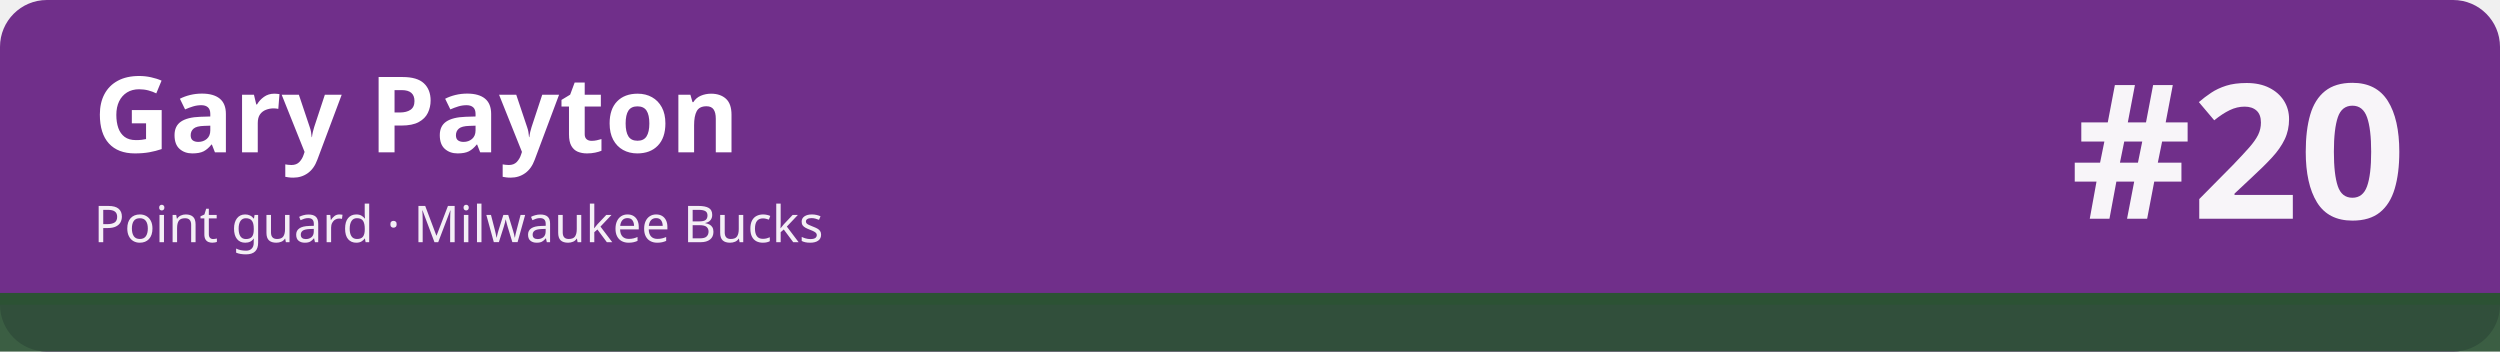
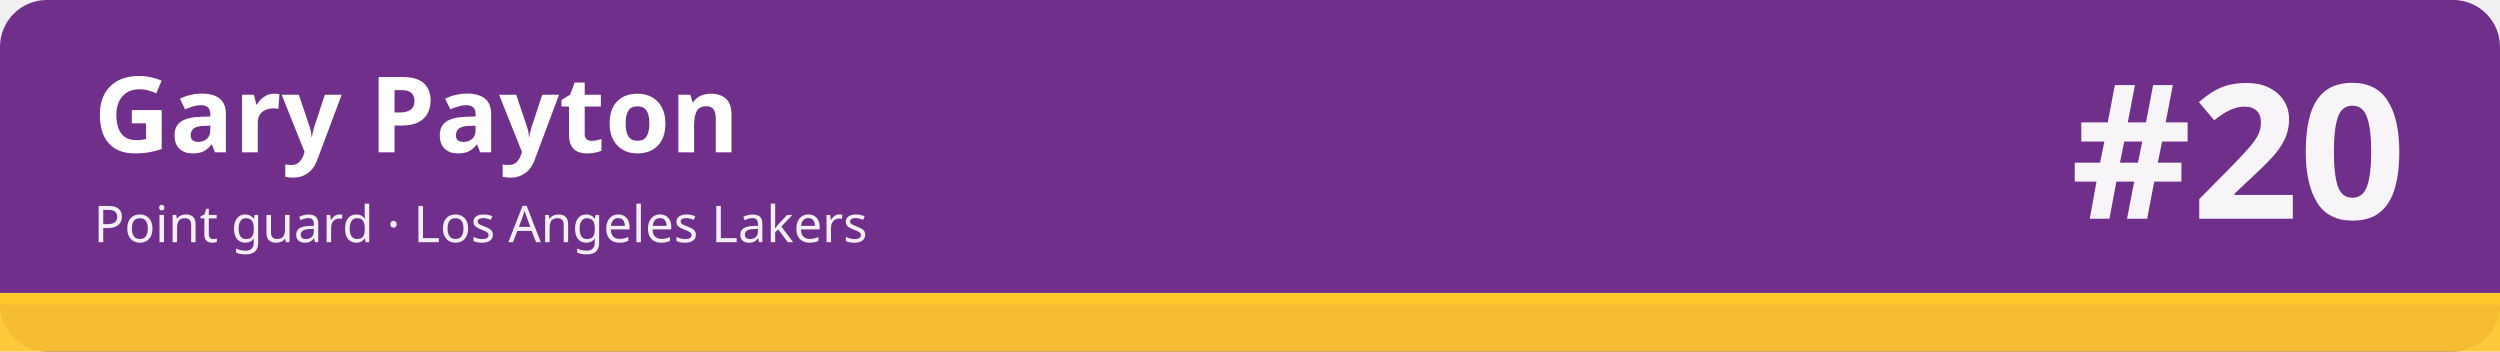
<svg xmlns="http://www.w3.org/2000/svg" width="1280" height="180" viewBox="0 0 1280 180" role="img" aria-labelledby="t d">
  <rect width="1280" height="180" rx="24" fill="#702f8a" />
-   <rect x="0" y="150" width="1280" height="30" fill="#2c5234" fill-opacity=".92" />
-   <rect x="0" y="150" width="1280" height="6" fill="#2c5234" />
+   <rect x="0" y="150" width="1280" height="30" fill="#ffc72c" fill-opacity=".92" />
+   <rect x="0" y="150" width="1280" height="6" fill="#ffc72c" />
  <text x="48" y="78" font-family="sans-serif" font-size="54" font-weight="700" fill="#ffffff">Gary Payton</text>
-   <text x="48" y="124" font-family="sans-serif" font-size="26" fill="#ffffff" fill-opacity=".92">Point guard · Milwaukee Bucks</text>
+   <text x="48" y="124" font-family="sans-serif" font-size="26" fill="#ffffff" fill-opacity=".92">Point guard · Los Angeles Lakers</text>
  <text x="1232" y="112" font-family="sans-serif" font-size="96" font-weight="800" fill="#ffffff" fill-opacity=".95" text-anchor="end">#20</text>
</svg>
